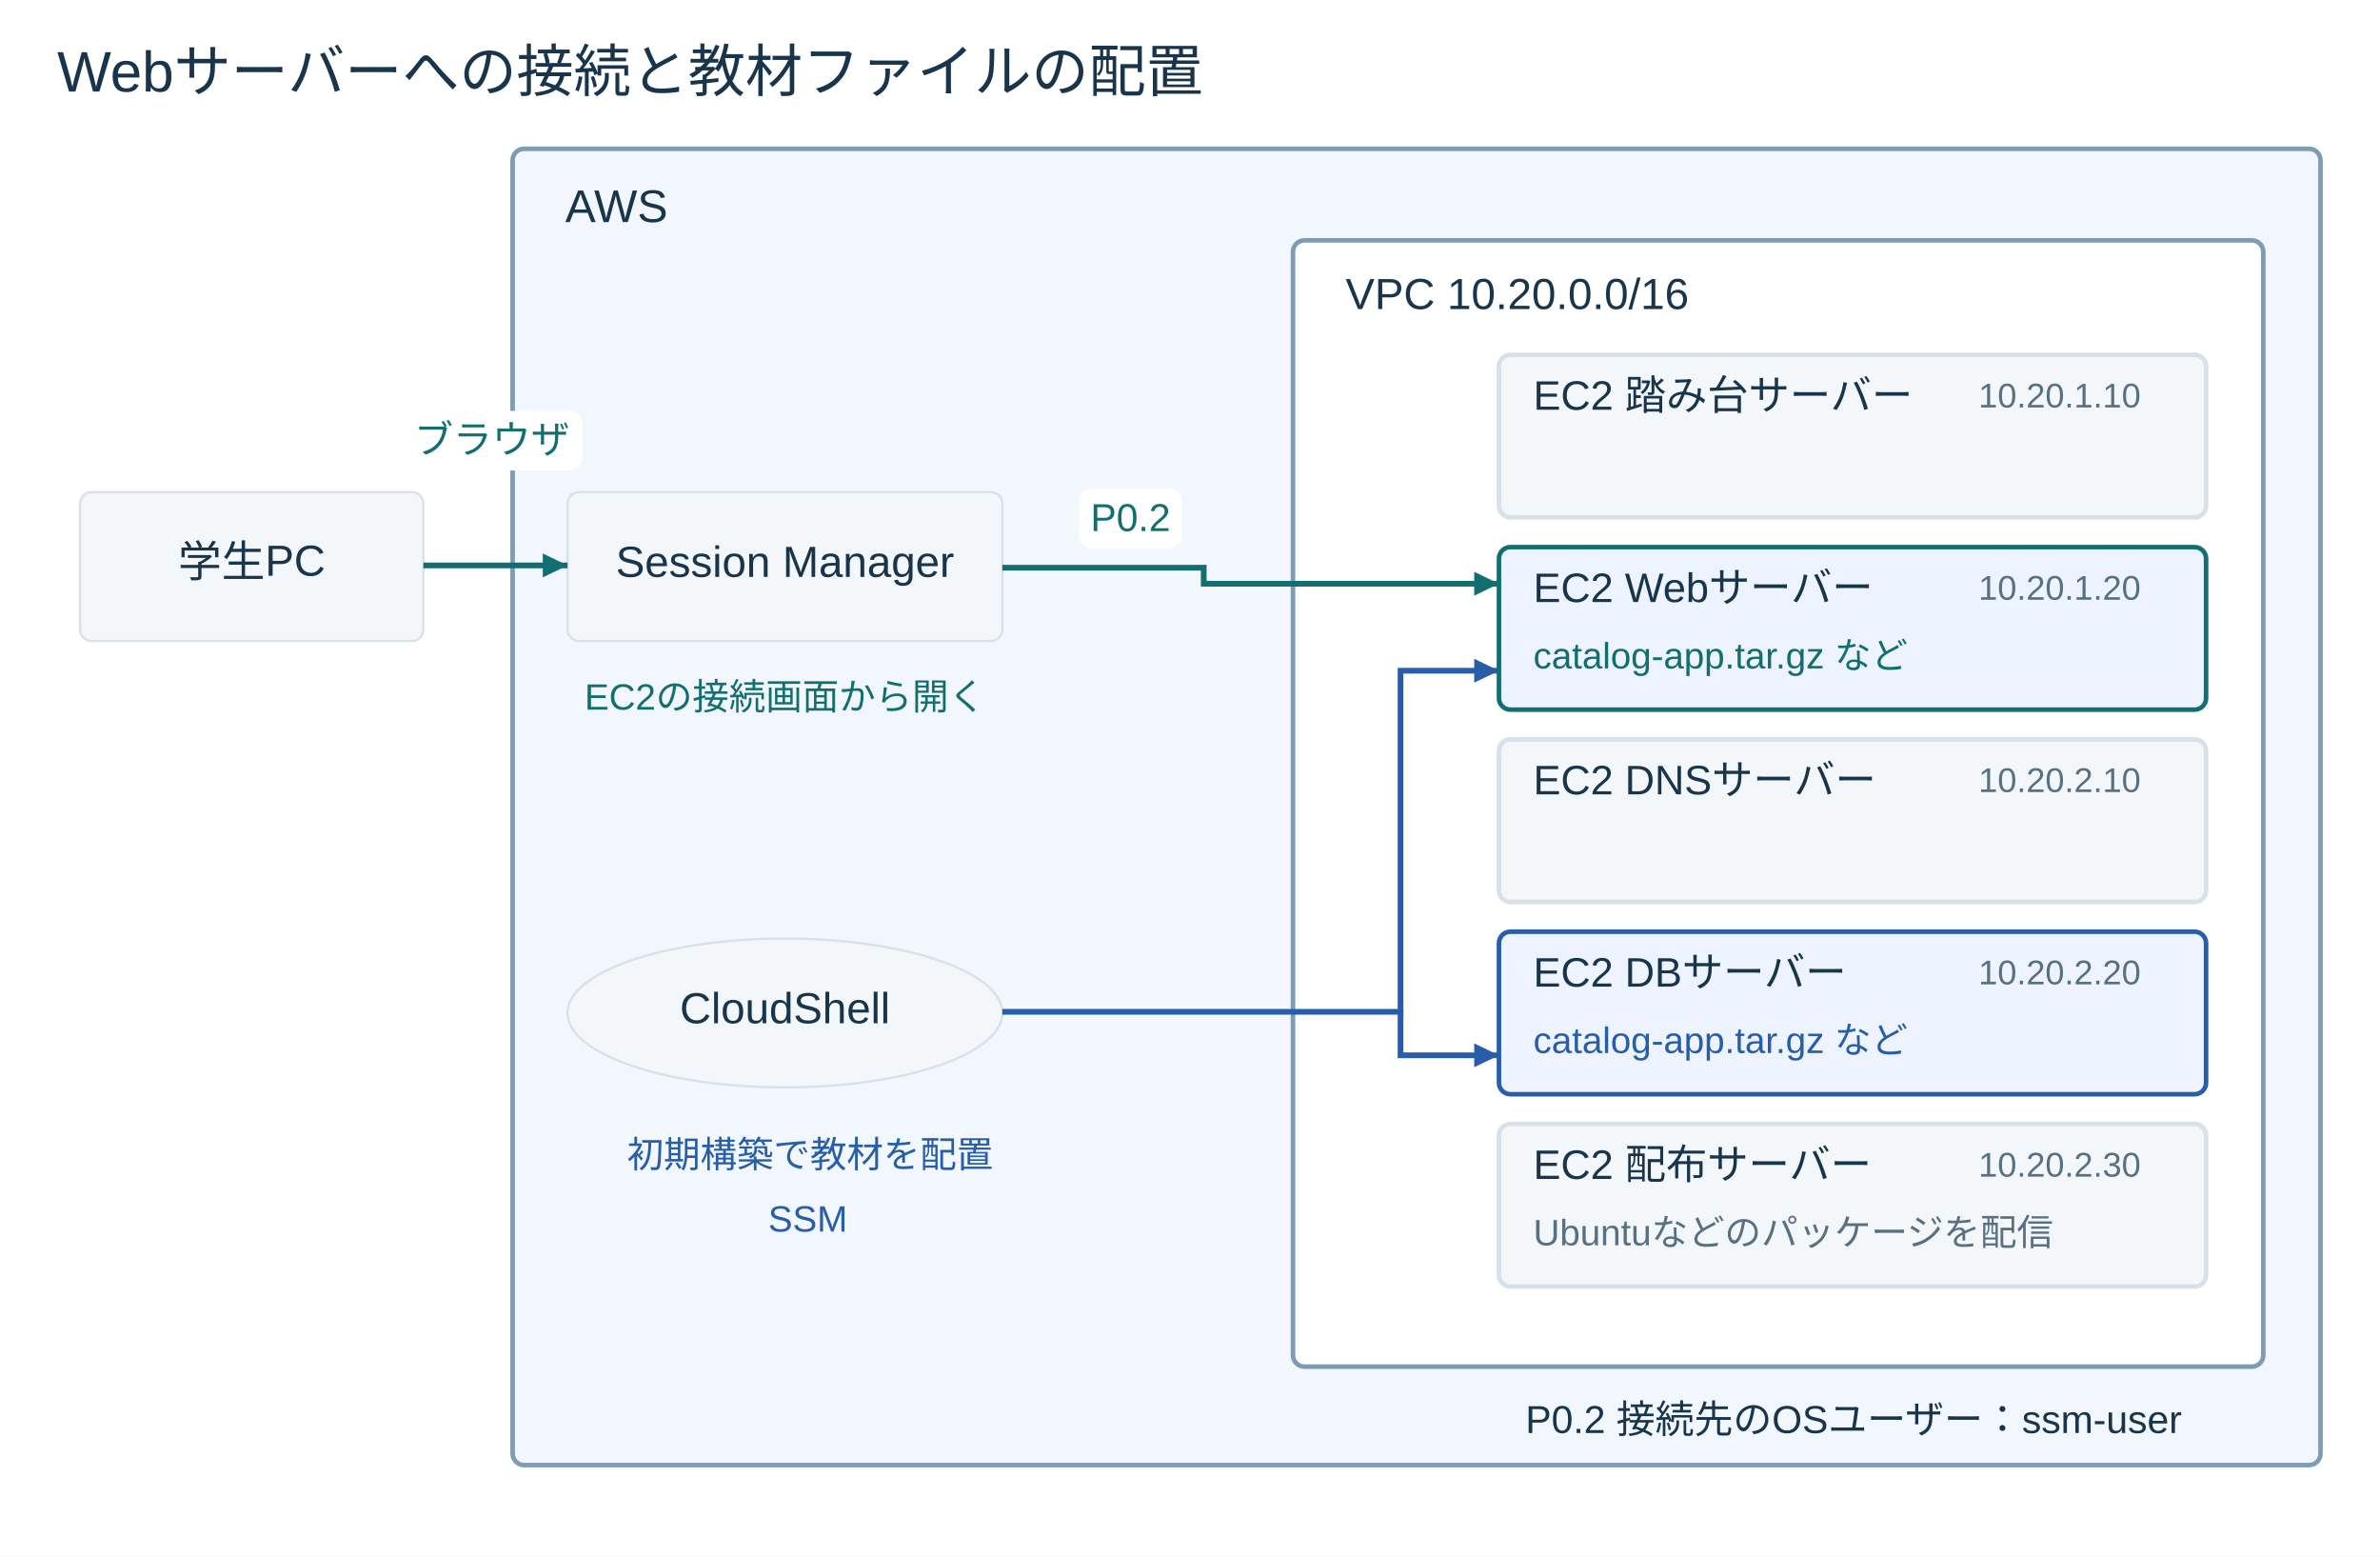
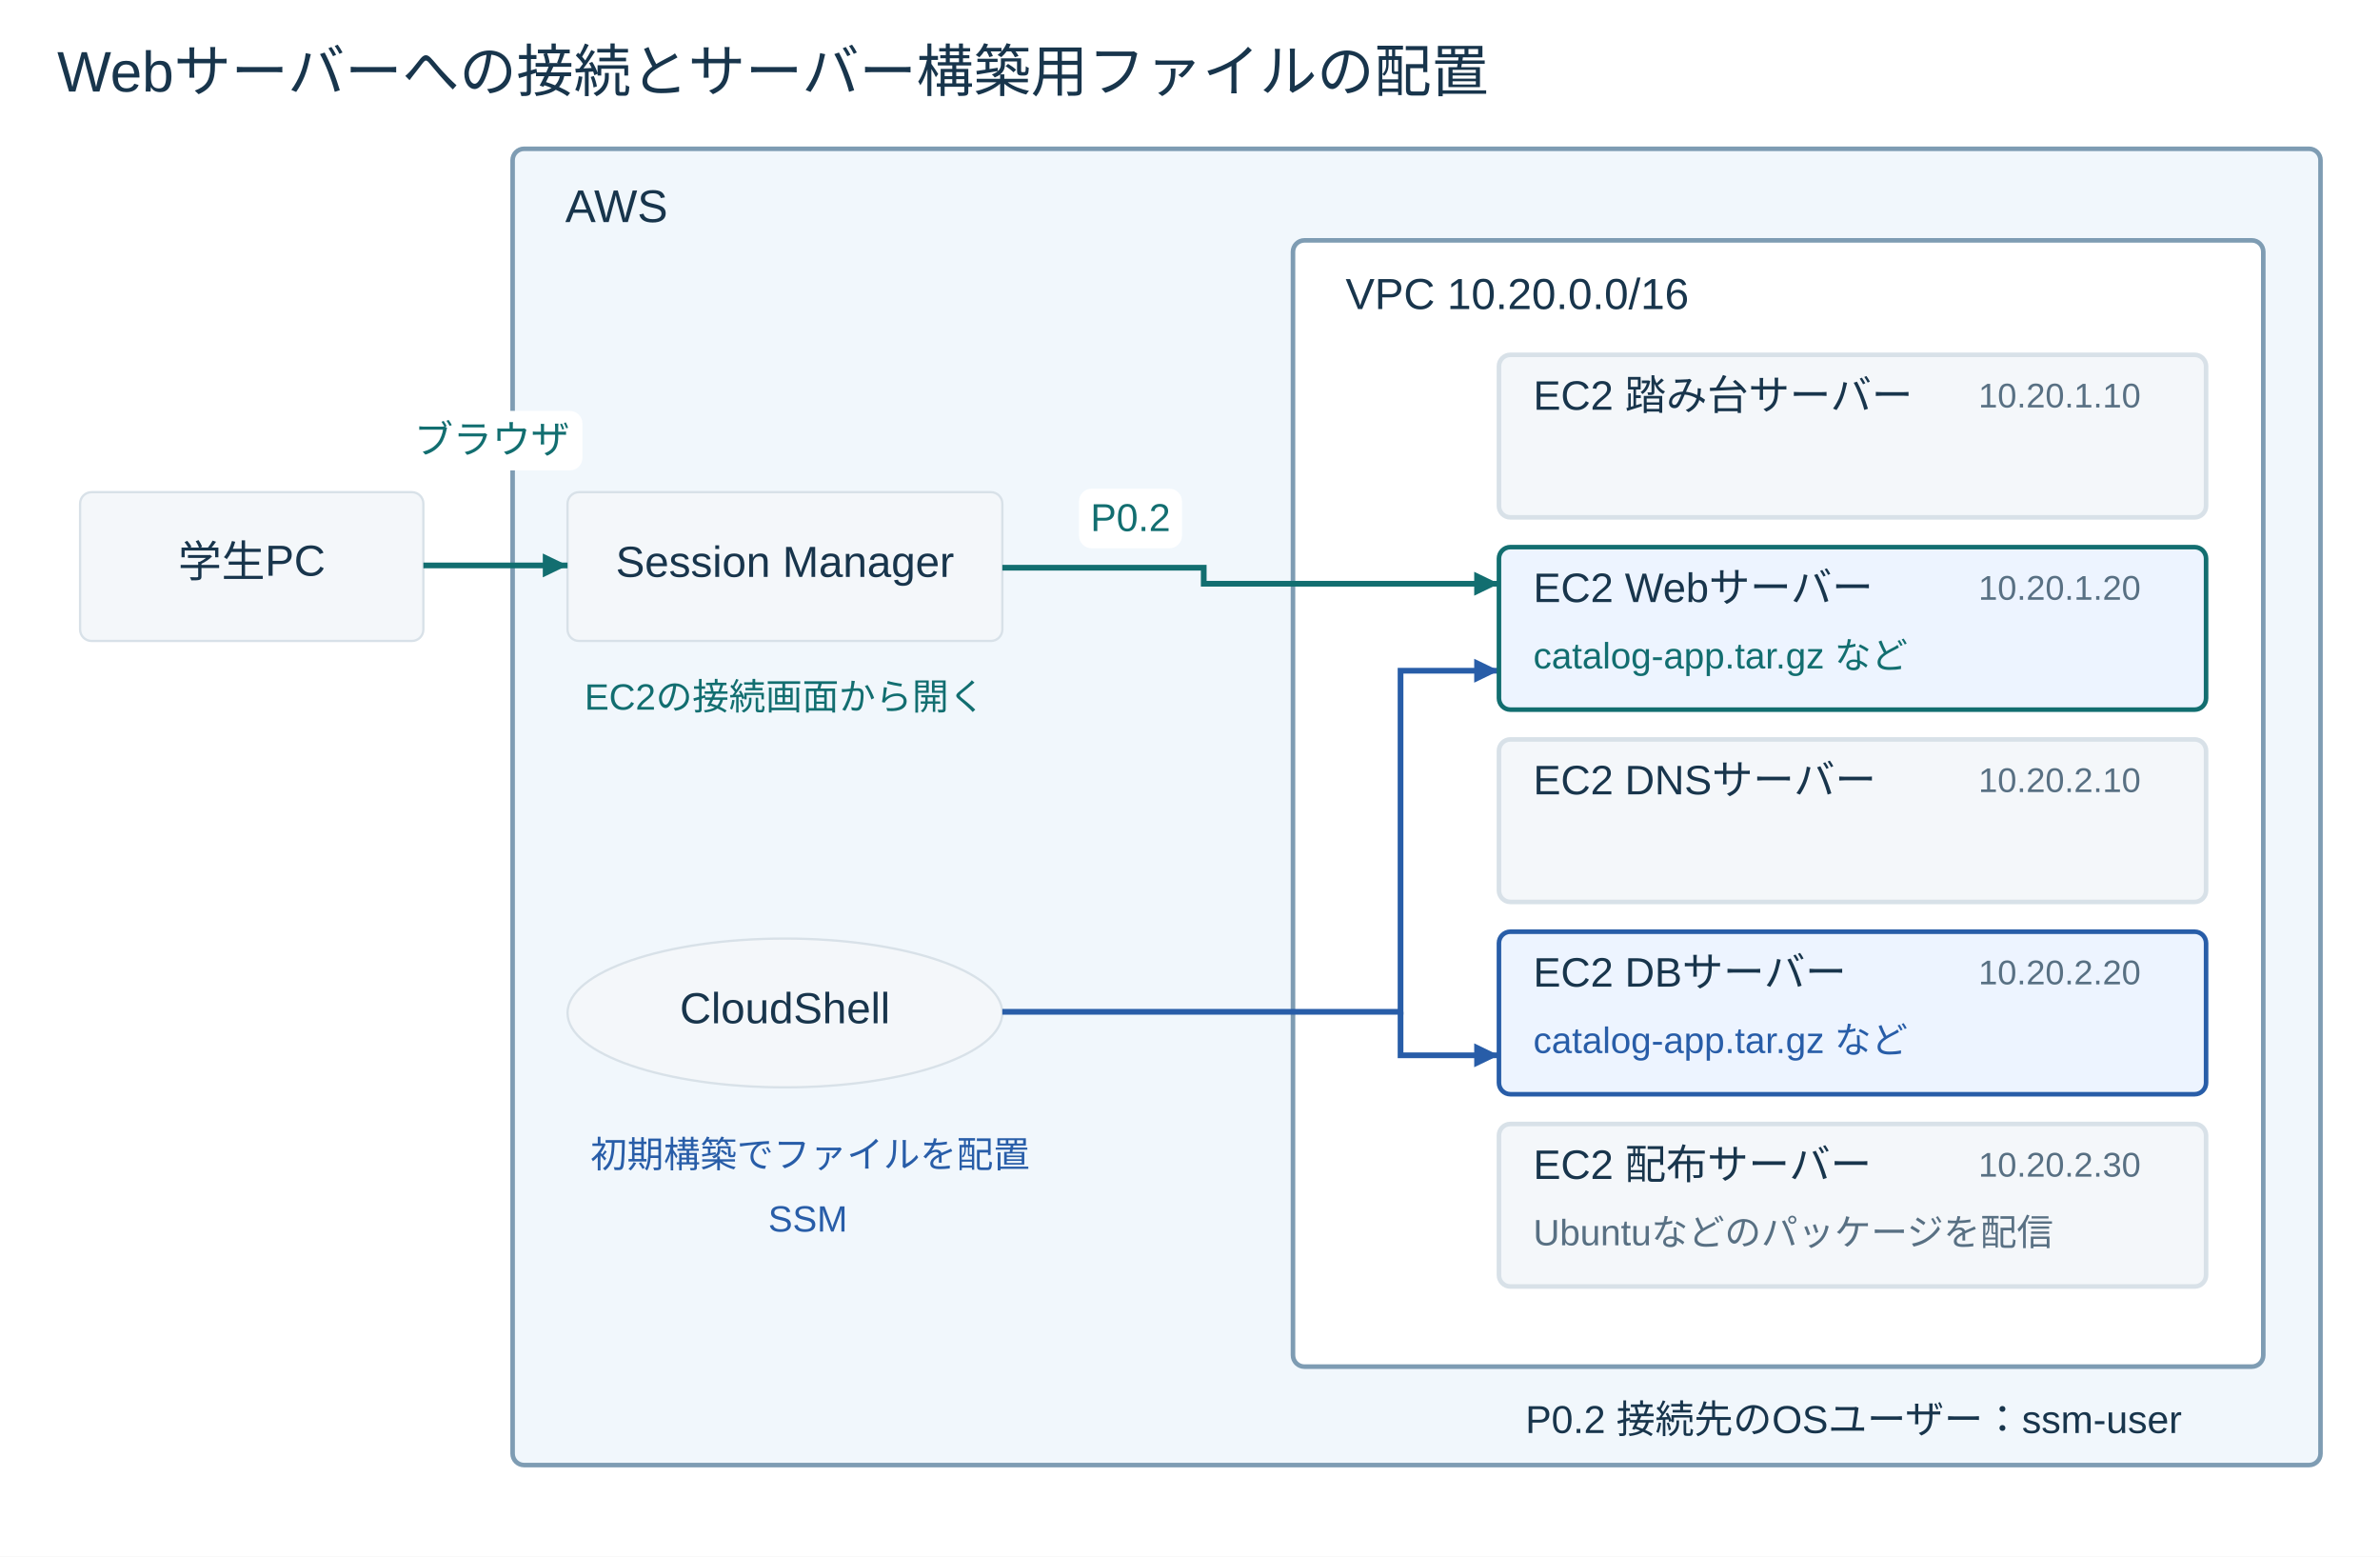
<svg xmlns="http://www.w3.org/2000/svg" width="1040" height="680" viewBox="0 0 1040 680" role="img">
  <rect width="1040" height="680" fill="white" />
-   <text x="25" y="40" font-size="25" font-family="Arial,MS Gothic,sans-serif" fill="#18354c">Webサーバーへの接続と教材ファイルの配置</text>
+   <text x="25" y="40" font-size="25" font-family="Arial,MS Gothic,sans-serif" fill="#18354c">Webサーバーへの接続とサーバー構築用ファイルの配置</text>
  <rect x="224" y="65" width="790" height="575" rx="5" fill="#f1f7fc" stroke="#7e9cb3" stroke-width="2" />
  <text x="247" y="97" font-size="20" font-family="Arial,MS Gothic,sans-serif" fill="#18354c">AWS</text>
  <rect x="565" y="105" width="424" height="492" rx="5" fill="white" stroke="#7e9cb3" stroke-width="2" />
  <text x="588" y="135" font-size="19" font-family="Arial,MS Gothic,sans-serif" fill="#18354c">VPC  10.20.0.0/16</text>
  <rect x="35" y="215" width="150" height="65" rx="5" fill="#f4f7fa" stroke="#d8e1e8" stroke-width="1" />
  <text x="110.0" y="252" font-size="19" font-family="Arial,MS Gothic,sans-serif" fill="#18354c" text-anchor="middle">学生PC</text>
  <rect x="248" y="215" width="190" height="65" rx="5" fill="#f4f7fa" stroke="#d8e1e8" stroke-width="1" />
  <text x="343.0" y="252" font-size="19" font-family="Arial,MS Gothic,sans-serif" fill="#18354c" text-anchor="middle">Session Manager</text>
  <ellipse cx="343.0" cy="442.5" rx="95.0" ry="32.5" fill="#f4f7fa" stroke="#d8e1e8" stroke-width="1" />
  <text x="343.0" y="447" font-size="19" font-family="Arial,MS Gothic,sans-serif" fill="#18354c" text-anchor="middle">CloudShell</text>
  <polyline points="185,247 248,247" fill="none" stroke="#126e70" stroke-width="2.5" />
  <polygon points="248.00,247.00 237.19,252.22 237.19,241.78" fill="#126e70" />
  <rect x="176.0" y="180" width="78.0" height="25" rx="5" fill="white" stroke="white" stroke-width="1" />
  <text x="215" y="198" font-size="17" font-family="Arial,MS Gothic,sans-serif" fill="#126e70" text-anchor="middle">ブラウザ</text>
  <text x="343" y="310" font-size="16" font-family="Arial,MS Gothic,sans-serif" fill="#126e70" text-anchor="middle">EC2の接続画面から開く</text>
  <polyline points="438,442 612,442 612,293 655,293" fill="none" stroke="#285da8" stroke-width="2.5" />
  <polygon points="655.00,293.00 644.19,298.22 644.19,287.78" fill="#285da8" />
  <polyline points="612,442 612,461 655,461" fill="none" stroke="#285da8" stroke-width="2.5" />
  <polygon points="655.00,461.00 644.19,466.22 644.19,455.78" fill="#285da8" />
-   <text x="354" y="510" font-size="16" font-family="Arial,MS Gothic,sans-serif" fill="#285da8" text-anchor="middle">初期構築で教材を配置</text>
+   <text x="354" y="510" font-size="16" font-family="Arial,MS Gothic,sans-serif" fill="#285da8" text-anchor="middle">初期構築でファイルを配置</text>
  <text x="353" y="538" font-size="16" font-family="Arial,MS Gothic,sans-serif" fill="#285da8" text-anchor="middle">SSM</text>
  <polyline points="438,248 526,248 526,255 655,255" fill="none" stroke="#126e70" stroke-width="2.5" />
  <polygon points="655.00,255.00 644.19,260.22 644.19,249.78" fill="#126e70" />
  <rect x="472.0" y="214" width="44.0" height="25" rx="5" fill="white" stroke="white" stroke-width="1" />
  <text x="494" y="232" font-size="17" font-family="Arial,MS Gothic,sans-serif" fill="#126e70" text-anchor="middle">P0.2</text>
  <rect x="655" y="155" width="309" height="71" rx="5" fill="#f4f7fa" stroke="#d8e1e8" stroke-width="2" />
  <text x="670" y="179" font-size="18" font-family="Arial,MS Gothic,sans-serif" fill="#18354c">EC2 踏み台サーバー</text>
  <text x="900" y="178" font-size="15" font-family="Arial,MS Gothic,sans-serif" fill="#587083" text-anchor="middle">10.20.1.10</text>
  <rect x="655" y="239" width="309" height="71" rx="5" fill="#edf4ff" stroke="#126e70" stroke-width="2" />
  <text x="670" y="263" font-size="18" font-family="Arial,MS Gothic,sans-serif" fill="#18354c">EC2 Webサーバー</text>
  <text x="900" y="262" font-size="15" font-family="Arial,MS Gothic,sans-serif" fill="#587083" text-anchor="middle">10.20.1.20</text>
  <text x="670" y="292" font-size="16" font-family="Arial,MS Gothic,sans-serif" fill="#126e70">catalog-app.tar.gz など</text>
  <rect x="655" y="323" width="309" height="71" rx="5" fill="#f4f7fa" stroke="#d8e1e8" stroke-width="2" />
  <text x="670" y="347" font-size="18" font-family="Arial,MS Gothic,sans-serif" fill="#18354c">EC2 DNSサーバー</text>
  <text x="900" y="346" font-size="15" font-family="Arial,MS Gothic,sans-serif" fill="#587083" text-anchor="middle">10.20.2.10</text>
  <rect x="655" y="407" width="309" height="71" rx="5" fill="#edf4ff" stroke="#285da8" stroke-width="2" />
  <text x="670" y="431" font-size="18" font-family="Arial,MS Gothic,sans-serif" fill="#18354c">EC2 DBサーバー</text>
  <text x="900" y="430" font-size="15" font-family="Arial,MS Gothic,sans-serif" fill="#587083" text-anchor="middle">10.20.2.20</text>
  <text x="670" y="460" font-size="16" font-family="Arial,MS Gothic,sans-serif" fill="#285da8">catalog-app.tar.gz など</text>
  <rect x="655" y="491" width="309" height="71" rx="5" fill="#f4f7fa" stroke="#d8e1e8" stroke-width="2" />
  <text x="670" y="515" font-size="18" font-family="Arial,MS Gothic,sans-serif" fill="#18354c">EC2 配布サーバー</text>
  <text x="900" y="514" font-size="15" font-family="Arial,MS Gothic,sans-serif" fill="#587083" text-anchor="middle">10.20.2.30</text>
  <text x="670" y="544" font-size="16" font-family="Arial,MS Gothic,sans-serif" fill="#587083">Ubuntuなどのパッケージを配信</text>
  <text x="810" y="626" font-size="17" font-family="Arial,MS Gothic,sans-serif" fill="#18354c" text-anchor="middle">P0.2  接続先のOSユーザー：ssm-user</text>
</svg>
